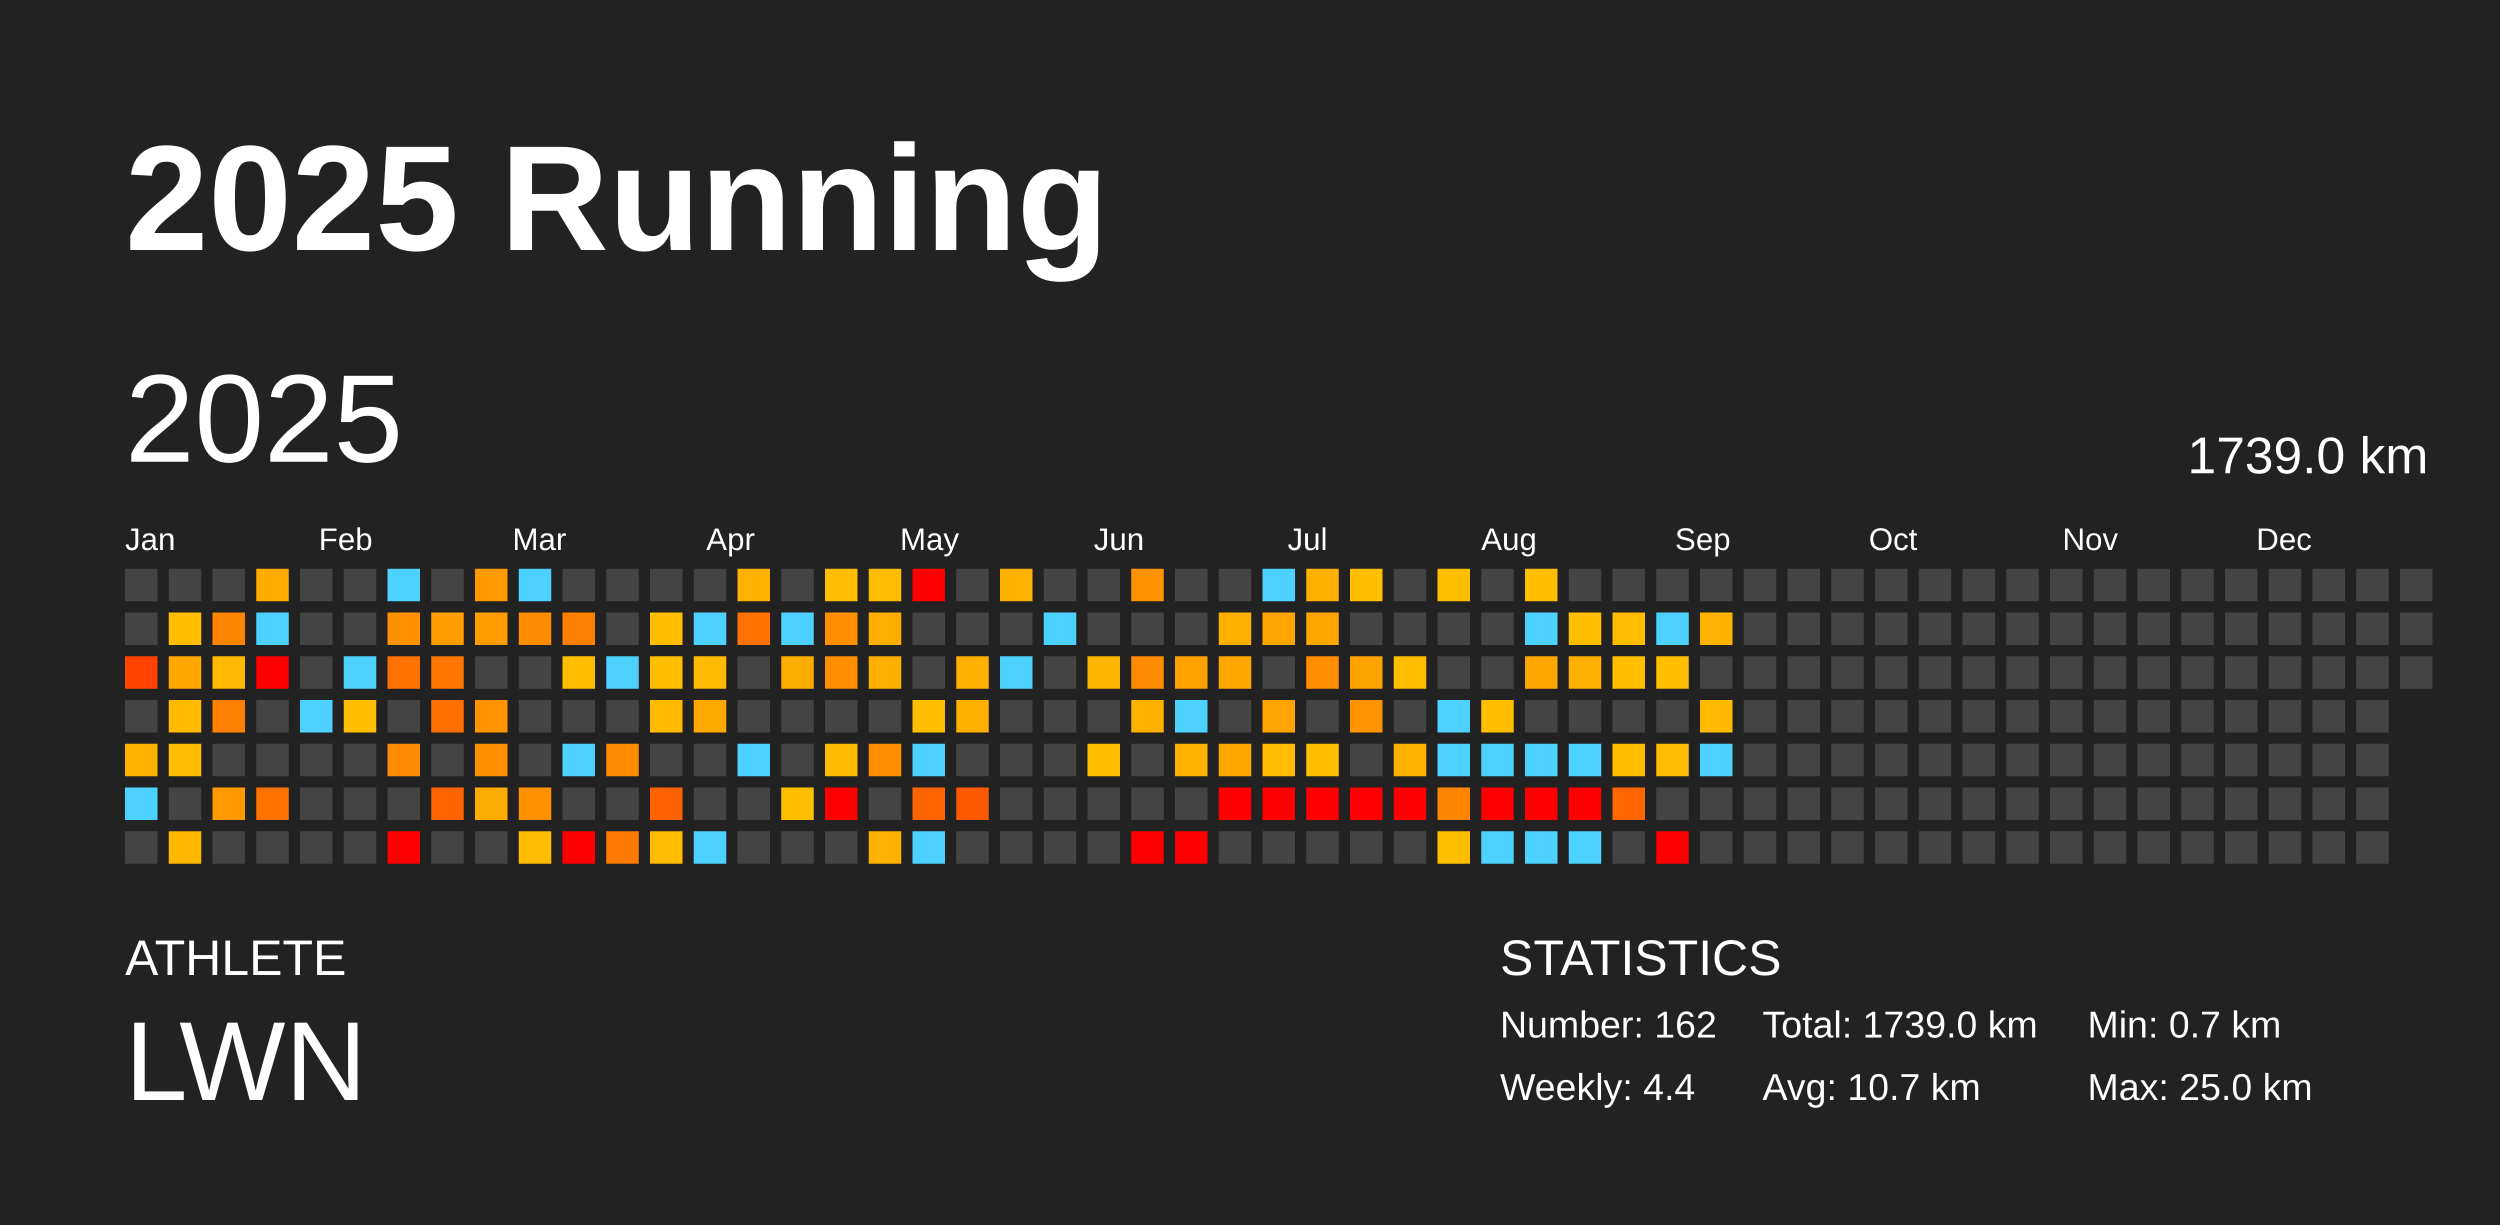
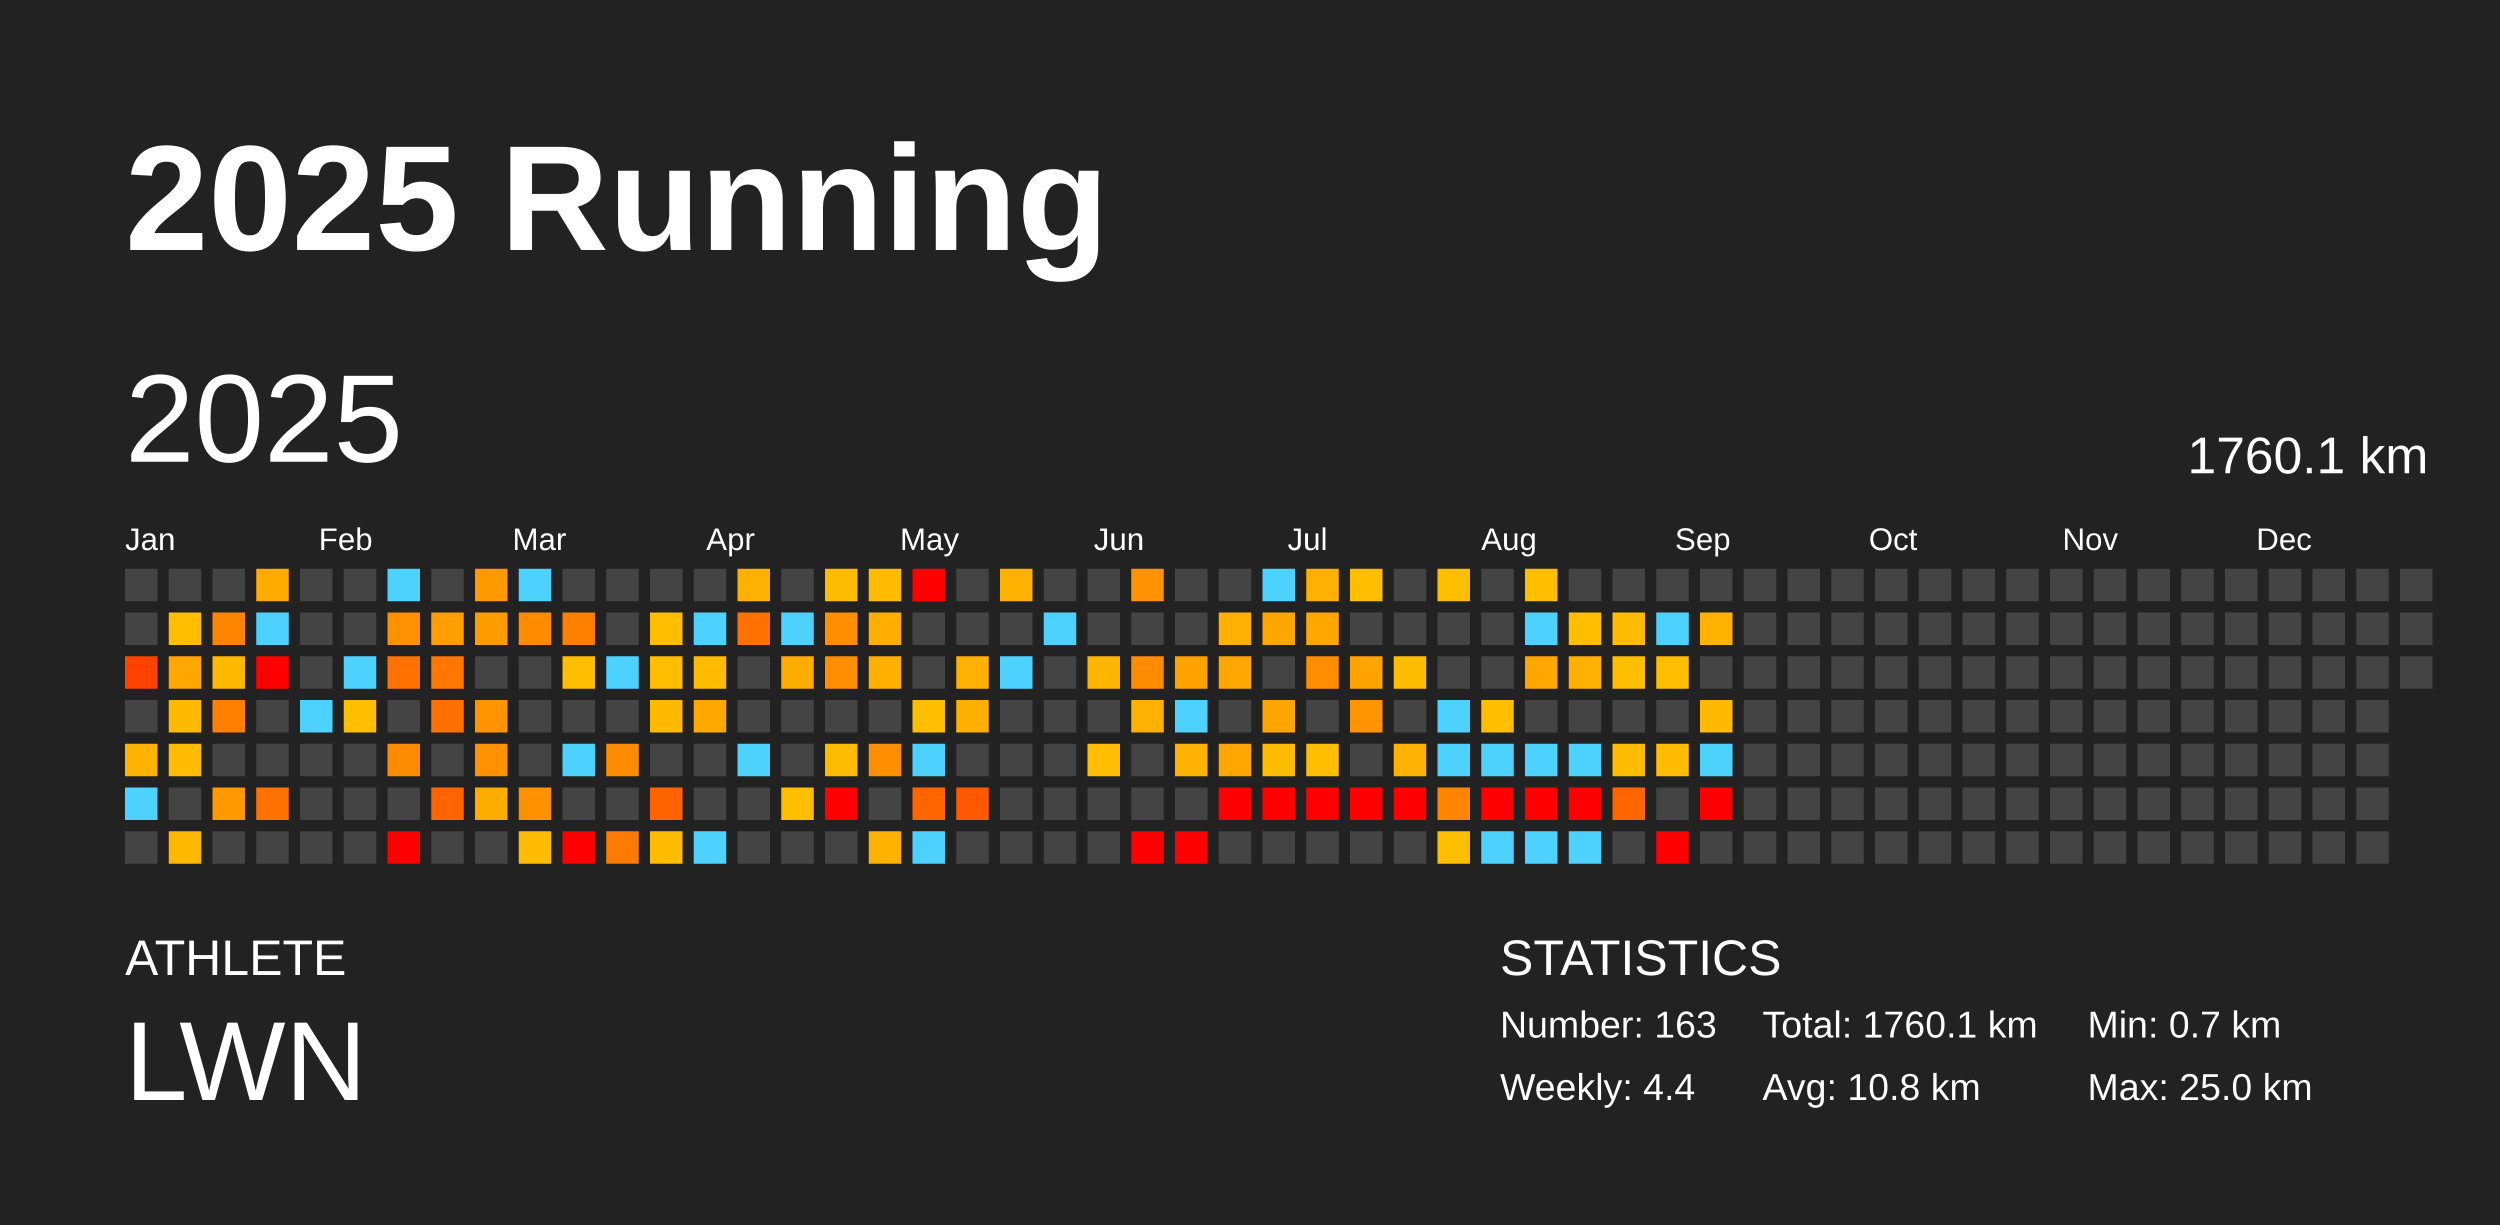
<svg xmlns="http://www.w3.org/2000/svg" baseProfile="full" height="98mm" version="1.1" viewBox="0,0,200,98" width="200mm">
  <defs />
  <rect fill="#222222" height="98" width="200" x="0" y="0" />
  <text fill="#FFFFFF" style="font-size:12px; font-family:Arial; font-weight:bold;" x="10" y="20">2025 Running</text>
  <text fill="#FFFFFF" style="font-size:4px; font-family:Arial" x="10" y="78">ATHLETE</text>
  <text fill="#FFFFFF" style="font-size:9px; font-family:Arial" x="10" y="88">LWN</text>
  <text fill="#FFFFFF" style="font-size:4px; font-family:Arial" x="120" y="78">STATISTICS</text>
-   <text fill="#FFFFFF" style="font-size:3px; font-family:Arial" x="120" y="83">Number: 162</text>
+   <text fill="#FFFFFF" style="font-size:3px; font-family:Arial" x="120" y="83">Number: 163</text>
  <text fill="#FFFFFF" style="font-size:3px; font-family:Arial" x="120" y="88">Weekly: 4.4</text>
-   <text fill="#FFFFFF" style="font-size:3px; font-family:Arial" x="141" y="83">Total: 1739.0 km</text>
-   <text fill="#FFFFFF" style="font-size:3px; font-family:Arial" x="141" y="88">Avg: 10.7 km</text>
+   <text fill="#FFFFFF" style="font-size:3px; font-family:Arial" x="141" y="83">Total: 1760.1 km</text>
+   <text fill="#FFFFFF" style="font-size:3px; font-family:Arial" x="141" y="88">Avg: 10.8 km</text>
  <text fill="#FFFFFF" style="font-size:3px; font-family:Arial" x="167" y="83">Min: 0.7 km</text>
  <text fill="#FFFFFF" style="font-size:3px; font-family:Arial" x="167" y="88">Max: 25.0 km</text>
  <text dominant-baseline="hanging" fill="#FFFFFF" style="font-size:10.0px; font-family:Arial;" x="10" y="30">2025</text>
-   <text dominant-baseline="hanging" fill="#FFFFFF" style="font-size:4.125px; font-family:Arial;" x="175" y="35">1739.0 km</text>
+   <text dominant-baseline="hanging" fill="#FFFFFF" style="font-size:4.125px; font-family:Arial;" x="175" y="35">1760.1 km</text>
  <text fill="#FFFFFF" style="font-size:2.5px; font-family:Arial" x="10.0" y="44">Jan</text>
  <text fill="#FFFFFF" style="font-size:2.5px; font-family:Arial" x="25.5" y="44">Feb</text>
  <text fill="#FFFFFF" style="font-size:2.5px; font-family:Arial" x="41.0" y="44">Mar</text>
  <text fill="#FFFFFF" style="font-size:2.5px; font-family:Arial" x="56.5" y="44">Apr</text>
  <text fill="#FFFFFF" style="font-size:2.5px; font-family:Arial" x="72.0" y="44">May</text>
  <text fill="#FFFFFF" style="font-size:2.5px; font-family:Arial" x="87.5" y="44">Jun</text>
  <text fill="#FFFFFF" style="font-size:2.5px; font-family:Arial" x="103.0" y="44">Jul</text>
  <text fill="#FFFFFF" style="font-size:2.5px; font-family:Arial" x="118.5" y="44">Aug</text>
  <text fill="#FFFFFF" style="font-size:2.5px; font-family:Arial" x="134.0" y="44">Sep</text>
  <text fill="#FFFFFF" style="font-size:2.5px; font-family:Arial" x="149.5" y="44">Oct</text>
  <text fill="#FFFFFF" style="font-size:2.5px; font-family:Arial" x="165.0" y="44">Nov</text>
  <text fill="#FFFFFF" style="font-size:2.5px; font-family:Arial" x="180.5" y="44">Dec</text>
  <rect fill="#444444" height="2.6" width="2.6" x="10.0" y="45.5" />
  <rect fill="#444444" height="2.6" width="2.6" x="10.0" y="49.0" />
  <rect fill="#ff4200" height="2.6" width="2.6" x="10.0" y="52.5" />
  <rect fill="#444444" height="2.6" width="2.6" x="10.0" y="56.0" />
  <rect fill="#ffb300" height="2.6" width="2.6" x="10.0" y="59.5" />
  <rect fill="#4dd2ff" height="2.6" width="2.6" x="10.0" y="63.0" />
  <rect fill="#444444" height="2.6" width="2.6" x="10.0" y="66.5" />
  <rect fill="#444444" height="2.6" width="2.6" x="13.5" y="45.5" />
  <rect fill="#ffbf00" height="2.6" width="2.6" x="13.5" y="49.0" />
  <rect fill="#ffa600" height="2.6" width="2.6" x="13.5" y="52.5" />
  <rect fill="#ffba00" height="2.6" width="2.6" x="13.5" y="56.0" />
  <rect fill="#ffbc00" height="2.6" width="2.6" x="13.5" y="59.5" />
  <rect fill="#444444" height="2.6" width="2.6" x="13.5" y="63.0" />
  <rect fill="#ffb800" height="2.6" width="2.6" x="13.5" y="66.5" />
  <rect fill="#444444" height="2.6" width="2.6" x="17.0" y="45.5" />
  <rect fill="#ff8500" height="2.6" width="2.6" x="17.0" y="49.0" />
  <rect fill="#ffb900" height="2.6" width="2.6" x="17.0" y="52.5" />
  <rect fill="#ff7f00" height="2.6" width="2.6" x="17.0" y="56.0" />
  <rect fill="#444444" height="2.6" width="2.6" x="17.0" y="59.5" />
  <rect fill="#ff9900" height="2.6" width="2.6" x="17.0" y="63.0" />
  <rect fill="#444444" height="2.6" width="2.6" x="17.0" y="66.5" />
  <rect fill="#ffab00" height="2.6" width="2.6" x="20.5" y="45.5" />
  <rect fill="#4dd2ff" height="2.6" width="2.6" x="20.5" y="49.0" />
  <rect fill="red" height="2.6" width="2.6" x="20.5" y="52.5" />
  <rect fill="#444444" height="2.6" width="2.6" x="20.5" y="56.0" />
  <rect fill="#444444" height="2.6" width="2.6" x="20.5" y="59.5" />
  <rect fill="#ff7200" height="2.6" width="2.6" x="20.5" y="63.0" />
  <rect fill="#444444" height="2.6" width="2.6" x="20.5" y="66.5" />
  <rect fill="#444444" height="2.6" width="2.6" x="24.0" y="45.5" />
  <rect fill="#444444" height="2.6" width="2.6" x="24.0" y="49.0" />
  <rect fill="#444444" height="2.6" width="2.6" x="24.0" y="52.5" />
  <rect fill="#4dd2ff" height="2.6" width="2.6" x="24.0" y="56.0" />
  <rect fill="#444444" height="2.6" width="2.6" x="24.0" y="59.5" />
  <rect fill="#444444" height="2.6" width="2.6" x="24.0" y="63.0" />
  <rect fill="#444444" height="2.6" width="2.6" x="24.0" y="66.5" />
  <rect fill="#444444" height="2.6" width="2.6" x="27.5" y="45.5" />
  <rect fill="#444444" height="2.6" width="2.6" x="27.5" y="49.0" />
  <rect fill="#4dd2ff" height="2.6" width="2.6" x="27.5" y="52.5" />
  <rect fill="#ffbe00" height="2.6" width="2.6" x="27.5" y="56.0" />
  <rect fill="#444444" height="2.6" width="2.6" x="27.5" y="59.5" />
  <rect fill="#444444" height="2.6" width="2.6" x="27.5" y="63.0" />
  <rect fill="#444444" height="2.6" width="2.6" x="27.5" y="66.5" />
  <rect fill="#4dd2ff" height="2.6" width="2.6" x="31.0" y="45.5" />
  <rect fill="#ff9100" height="2.6" width="2.6" x="31.0" y="49.0" />
  <rect fill="#ff7100" height="2.6" width="2.6" x="31.0" y="52.5" />
  <rect fill="#444444" height="2.6" width="2.6" x="31.0" y="56.0" />
  <rect fill="#ff8b00" height="2.6" width="2.6" x="31.0" y="59.5" />
  <rect fill="#444444" height="2.6" width="2.6" x="31.0" y="63.0" />
  <rect fill="red" height="2.6" width="2.6" x="31.0" y="66.5" />
  <rect fill="#444444" height="2.6" width="2.6" x="34.5" y="45.5" />
  <rect fill="#ff9e00" height="2.6" width="2.6" x="34.5" y="49.0" />
  <rect fill="#ff7600" height="2.6" width="2.6" x="34.5" y="52.5" />
  <rect fill="#ff7000" height="2.6" width="2.6" x="34.5" y="56.0" />
  <rect fill="#444444" height="2.6" width="2.6" x="34.5" y="59.5" />
  <rect fill="#ff6400" height="2.6" width="2.6" x="34.5" y="63.0" />
  <rect fill="#444444" height="2.6" width="2.6" x="34.5" y="66.5" />
  <rect fill="#ff9900" height="2.6" width="2.6" x="38.0" y="45.5" />
  <rect fill="#ff9c00" height="2.6" width="2.6" x="38.0" y="49.0" />
  <rect fill="#444444" height="2.6" width="2.6" x="38.0" y="52.5" />
  <rect fill="#ff9400" height="2.6" width="2.6" x="38.0" y="56.0" />
  <rect fill="#ff9100" height="2.6" width="2.6" x="38.0" y="59.5" />
  <rect fill="#ffac00" height="2.6" width="2.6" x="38.0" y="63.0" />
  <rect fill="#444444" height="2.6" width="2.6" x="38.0" y="66.5" />
  <rect fill="#4dd2ff" height="2.6" width="2.6" x="41.5" y="45.5" />
  <rect fill="#ff8c00" height="2.6" width="2.6" x="41.5" y="49.0" />
  <rect fill="#444444" height="2.6" width="2.6" x="41.5" y="52.5" />
  <rect fill="#444444" height="2.6" width="2.6" x="41.5" y="56.0" />
  <rect fill="#444444" height="2.6" width="2.6" x="41.5" y="59.5" />
  <rect fill="#ff9000" height="2.6" width="2.6" x="41.5" y="63.0" />
  <rect fill="#ffbc00" height="2.6" width="2.6" x="41.5" y="66.5" />
  <rect fill="#444444" height="2.6" width="2.6" x="45.0" y="45.5" />
  <rect fill="#ff8000" height="2.6" width="2.6" x="45.0" y="49.0" />
  <rect fill="#ffbf00" height="2.6" width="2.6" x="45.0" y="52.5" />
  <rect fill="#444444" height="2.6" width="2.6" x="45.0" y="56.0" />
  <rect fill="#4dd2ff" height="2.6" width="2.6" x="45.0" y="59.5" />
  <rect fill="#444444" height="2.6" width="2.6" x="45.0" y="63.0" />
  <rect fill="red" height="2.6" width="2.6" x="45.0" y="66.5" />
  <rect fill="#444444" height="2.6" width="2.6" x="48.5" y="45.5" />
  <rect fill="#444444" height="2.6" width="2.6" x="48.5" y="49.0" />
  <rect fill="#4dd2ff" height="2.6" width="2.6" x="48.5" y="52.5" />
  <rect fill="#444444" height="2.6" width="2.6" x="48.5" y="56.0" />
  <rect fill="#ff8c00" height="2.6" width="2.6" x="48.5" y="59.5" />
  <rect fill="#444444" height="2.6" width="2.6" x="48.5" y="63.0" />
  <rect fill="#ff7a00" height="2.6" width="2.6" x="48.5" y="66.5" />
  <rect fill="#444444" height="2.6" width="2.6" x="52.0" y="45.5" />
  <rect fill="#ffbe00" height="2.6" width="2.6" x="52.0" y="49.0" />
  <rect fill="#ffbf00" height="2.6" width="2.6" x="52.0" y="52.5" />
  <rect fill="#ffba00" height="2.6" width="2.6" x="52.0" y="56.0" />
  <rect fill="#444444" height="2.6" width="2.6" x="52.0" y="59.5" />
  <rect fill="#ff6300" height="2.6" width="2.6" x="52.0" y="63.0" />
  <rect fill="#ffbc00" height="2.6" width="2.6" x="52.0" y="66.5" />
  <rect fill="#444444" height="2.6" width="2.6" x="55.5" y="45.5" />
  <rect fill="#4dd2ff" height="2.6" width="2.6" x="55.5" y="49.0" />
  <rect fill="#ffbb00" height="2.6" width="2.6" x="55.5" y="52.5" />
  <rect fill="#ffa800" height="2.6" width="2.6" x="55.5" y="56.0" />
  <rect fill="#444444" height="2.6" width="2.6" x="55.5" y="59.5" />
  <rect fill="#444444" height="2.6" width="2.6" x="55.5" y="63.0" />
  <rect fill="#4dd2ff" height="2.6" width="2.6" x="55.5" y="66.5" />
  <rect fill="#ffb100" height="2.6" width="2.6" x="59.0" y="45.5" />
  <rect fill="#ff7100" height="2.6" width="2.6" x="59.0" y="49.0" />
  <rect fill="#444444" height="2.6" width="2.6" x="59.0" y="52.5" />
  <rect fill="#444444" height="2.6" width="2.6" x="59.0" y="56.0" />
  <rect fill="#4dd2ff" height="2.6" width="2.6" x="59.0" y="59.5" />
  <rect fill="#444444" height="2.6" width="2.6" x="59.0" y="63.0" />
  <rect fill="#444444" height="2.6" width="2.6" x="59.0" y="66.5" />
  <rect fill="#444444" height="2.6" width="2.6" x="62.5" y="45.5" />
  <rect fill="#4dd2ff" height="2.6" width="2.6" x="62.5" y="49.0" />
  <rect fill="#ffac00" height="2.6" width="2.6" x="62.5" y="52.5" />
  <rect fill="#444444" height="2.6" width="2.6" x="62.5" y="56.0" />
  <rect fill="#444444" height="2.6" width="2.6" x="62.5" y="59.5" />
  <rect fill="#ffbe00" height="2.6" width="2.6" x="62.5" y="63.0" />
  <rect fill="#444444" height="2.6" width="2.6" x="62.5" y="66.5" />
  <rect fill="#ffbc00" height="2.6" width="2.6" x="66.0" y="45.5" />
  <rect fill="#ff8e00" height="2.6" width="2.6" x="66.0" y="49.0" />
  <rect fill="#ff8e00" height="2.6" width="2.6" x="66.0" y="52.5" />
  <rect fill="#444444" height="2.6" width="2.6" x="66.0" y="56.0" />
  <rect fill="#ffbb00" height="2.6" width="2.6" x="66.0" y="59.5" />
  <rect fill="red" height="2.6" width="2.6" x="66.0" y="63.0" />
  <rect fill="#444444" height="2.6" width="2.6" x="66.0" y="66.5" />
  <rect fill="#ffbc00" height="2.6" width="2.6" x="69.5" y="45.5" />
  <rect fill="#ffae00" height="2.6" width="2.6" x="69.5" y="49.0" />
  <rect fill="#ffaf00" height="2.6" width="2.6" x="69.5" y="52.5" />
  <rect fill="#444444" height="2.6" width="2.6" x="69.5" y="56.0" />
  <rect fill="#ff8f00" height="2.6" width="2.6" x="69.5" y="59.5" />
  <rect fill="#444444" height="2.6" width="2.6" x="69.5" y="63.0" />
  <rect fill="#ffb100" height="2.6" width="2.6" x="69.5" y="66.5" />
  <rect fill="red" height="2.6" width="2.6" x="73.0" y="45.5" />
  <rect fill="#444444" height="2.6" width="2.6" x="73.0" y="49.0" />
  <rect fill="#444444" height="2.6" width="2.6" x="73.0" y="52.5" />
  <rect fill="#ffbf00" height="2.6" width="2.6" x="73.0" y="56.0" />
  <rect fill="#4dd2ff" height="2.6" width="2.6" x="73.0" y="59.5" />
  <rect fill="#ff6400" height="2.6" width="2.6" x="73.0" y="63.0" />
  <rect fill="#4dd2ff" height="2.6" width="2.6" x="73.0" y="66.5" />
  <rect fill="#444444" height="2.6" width="2.6" x="76.5" y="45.5" />
  <rect fill="#444444" height="2.6" width="2.6" x="76.5" y="49.0" />
  <rect fill="#ffb000" height="2.6" width="2.6" x="76.5" y="52.5" />
  <rect fill="#ffaf00" height="2.6" width="2.6" x="76.5" y="56.0" />
  <rect fill="#444444" height="2.6" width="2.6" x="76.5" y="59.5" />
  <rect fill="#ff5900" height="2.6" width="2.6" x="76.5" y="63.0" />
  <rect fill="#444444" height="2.6" width="2.6" x="76.5" y="66.5" />
  <rect fill="#ffb100" height="2.6" width="2.6" x="80.0" y="45.5" />
  <rect fill="#444444" height="2.6" width="2.6" x="80.0" y="49.0" />
  <rect fill="#4dd2ff" height="2.6" width="2.6" x="80.0" y="52.5" />
  <rect fill="#444444" height="2.6" width="2.6" x="80.0" y="56.0" />
  <rect fill="#444444" height="2.6" width="2.6" x="80.0" y="59.5" />
  <rect fill="#444444" height="2.6" width="2.6" x="80.0" y="63.0" />
  <rect fill="#444444" height="2.6" width="2.6" x="80.0" y="66.5" />
  <rect fill="#444444" height="2.6" width="2.6" x="83.5" y="45.5" />
  <rect fill="#4dd2ff" height="2.6" width="2.6" x="83.5" y="49.0" />
  <rect fill="#444444" height="2.6" width="2.6" x="83.5" y="52.5" />
  <rect fill="#444444" height="2.6" width="2.6" x="83.5" y="56.0" />
  <rect fill="#444444" height="2.6" width="2.6" x="83.5" y="59.5" />
  <rect fill="#444444" height="2.6" width="2.6" x="83.5" y="63.0" />
  <rect fill="#444444" height="2.6" width="2.6" x="83.5" y="66.5" />
  <rect fill="#444444" height="2.6" width="2.6" x="87.0" y="45.5" />
  <rect fill="#444444" height="2.6" width="2.6" x="87.0" y="49.0" />
  <rect fill="#ffb600" height="2.6" width="2.6" x="87.0" y="52.5" />
  <rect fill="#444444" height="2.6" width="2.6" x="87.0" y="56.0" />
  <rect fill="#ffbf00" height="2.6" width="2.6" x="87.0" y="59.5" />
  <rect fill="#444444" height="2.6" width="2.6" x="87.0" y="63.0" />
  <rect fill="#444444" height="2.6" width="2.6" x="87.0" y="66.5" />
  <rect fill="#ff9200" height="2.6" width="2.6" x="90.5" y="45.5" />
  <rect fill="#444444" height="2.6" width="2.6" x="90.5" y="49.0" />
  <rect fill="#ff8b00" height="2.6" width="2.6" x="90.5" y="52.5" />
  <rect fill="#ffb100" height="2.6" width="2.6" x="90.5" y="56.0" />
  <rect fill="#444444" height="2.6" width="2.6" x="90.5" y="59.5" />
  <rect fill="#444444" height="2.6" width="2.6" x="90.5" y="63.0" />
  <rect fill="red" height="2.6" width="2.6" x="90.5" y="66.5" />
  <rect fill="#444444" height="2.6" width="2.6" x="94.0" y="45.5" />
  <rect fill="#444444" height="2.6" width="2.6" x="94.0" y="49.0" />
  <rect fill="#ffa200" height="2.6" width="2.6" x="94.0" y="52.5" />
  <rect fill="#4dd2ff" height="2.6" width="2.6" x="94.0" y="56.0" />
  <rect fill="#ffb200" height="2.6" width="2.6" x="94.0" y="59.5" />
  <rect fill="#444444" height="2.6" width="2.6" x="94.0" y="63.0" />
  <rect fill="red" height="2.6" width="2.6" x="94.0" y="66.5" />
  <rect fill="#444444" height="2.6" width="2.6" x="97.5" y="45.5" />
  <rect fill="#ffb000" height="2.6" width="2.6" x="97.5" y="49.0" />
  <rect fill="#ffa600" height="2.6" width="2.6" x="97.5" y="52.5" />
  <rect fill="#444444" height="2.6" width="2.6" x="97.5" y="56.0" />
  <rect fill="#ffa600" height="2.6" width="2.6" x="97.5" y="59.5" />
  <rect fill="red" height="2.6" width="2.6" x="97.5" y="63.0" />
  <rect fill="#444444" height="2.6" width="2.6" x="97.5" y="66.5" />
  <rect fill="#4dd2ff" height="2.6" width="2.6" x="101.0" y="45.5" />
  <rect fill="#ffa600" height="2.6" width="2.6" x="101.0" y="49.0" />
  <rect fill="#444444" height="2.6" width="2.6" x="101.0" y="52.5" />
  <rect fill="#ffa400" height="2.6" width="2.6" x="101.0" y="56.0" />
  <rect fill="#ffbc00" height="2.6" width="2.6" x="101.0" y="59.5" />
  <rect fill="red" height="2.6" width="2.6" x="101.0" y="63.0" />
  <rect fill="#444444" height="2.6" width="2.6" x="101.0" y="66.5" />
  <rect fill="#ffb000" height="2.6" width="2.6" x="104.5" y="45.5" />
  <rect fill="#ffa600" height="2.6" width="2.6" x="104.5" y="49.0" />
  <rect fill="#ff8d00" height="2.6" width="2.6" x="104.5" y="52.5" />
  <rect fill="#444444" height="2.6" width="2.6" x="104.5" y="56.0" />
  <rect fill="#ffbf00" height="2.6" width="2.6" x="104.5" y="59.5" />
  <rect fill="red" height="2.6" width="2.6" x="104.5" y="63.0" />
  <rect fill="#444444" height="2.6" width="2.6" x="104.5" y="66.5" />
  <rect fill="#ffbe00" height="2.6" width="2.6" x="108.0" y="45.5" />
  <rect fill="#444444" height="2.6" width="2.6" x="108.0" y="49.0" />
  <rect fill="#ffa300" height="2.6" width="2.6" x="108.0" y="52.5" />
  <rect fill="#ff9400" height="2.6" width="2.6" x="108.0" y="56.0" />
  <rect fill="#444444" height="2.6" width="2.6" x="108.0" y="59.5" />
  <rect fill="red" height="2.6" width="2.6" x="108.0" y="63.0" />
  <rect fill="#444444" height="2.6" width="2.6" x="108.0" y="66.5" />
  <rect fill="#444444" height="2.6" width="2.6" x="111.5" y="45.5" />
  <rect fill="#444444" height="2.6" width="2.6" x="111.5" y="49.0" />
  <rect fill="#ffbd00" height="2.6" width="2.6" x="111.5" y="52.5" />
  <rect fill="#444444" height="2.6" width="2.6" x="111.5" y="56.0" />
  <rect fill="#ffb300" height="2.6" width="2.6" x="111.5" y="59.5" />
  <rect fill="red" height="2.6" width="2.6" x="111.5" y="63.0" />
  <rect fill="#444444" height="2.6" width="2.6" x="111.5" y="66.5" />
  <rect fill="#ffbf00" height="2.6" width="2.6" x="115.0" y="45.5" />
  <rect fill="#444444" height="2.6" width="2.6" x="115.0" y="49.0" />
  <rect fill="#444444" height="2.6" width="2.6" x="115.0" y="52.5" />
  <rect fill="#4dd2ff" height="2.6" width="2.6" x="115.0" y="56.0" />
  <rect fill="#4dd2ff" height="2.6" width="2.6" x="115.0" y="59.5" />
  <rect fill="#ff8400" height="2.6" width="2.6" x="115.0" y="63.0" />
  <rect fill="#ffbf00" height="2.6" width="2.6" x="115.0" y="66.5" />
  <rect fill="#444444" height="2.6" width="2.6" x="118.5" y="45.5" />
  <rect fill="#444444" height="2.6" width="2.6" x="118.5" y="49.0" />
  <rect fill="#444444" height="2.6" width="2.6" x="118.5" y="52.5" />
  <rect fill="#ffbe00" height="2.6" width="2.6" x="118.5" y="56.0" />
  <rect fill="#4dd2ff" height="2.6" width="2.6" x="118.5" y="59.5" />
  <rect fill="red" height="2.6" width="2.6" x="118.5" y="63.0" />
  <rect fill="#4dd2ff" height="2.6" width="2.6" x="118.5" y="66.5" />
  <rect fill="#ffbe00" height="2.6" width="2.6" x="122.0" y="45.5" />
  <rect fill="#4dd2ff" height="2.6" width="2.6" x="122.0" y="49.0" />
  <rect fill="#ffa600" height="2.6" width="2.6" x="122.0" y="52.5" />
  <rect fill="#444444" height="2.6" width="2.6" x="122.0" y="56.0" />
  <rect fill="#4dd2ff" height="2.6" width="2.6" x="122.0" y="59.5" />
  <rect fill="red" height="2.6" width="2.6" x="122.0" y="63.0" />
  <rect fill="#4dd2ff" height="2.6" width="2.6" x="122.0" y="66.5" />
  <rect fill="#444444" height="2.6" width="2.6" x="125.5" y="45.5" />
  <rect fill="#ffbf00" height="2.6" width="2.6" x="125.5" y="49.0" />
  <rect fill="#ffb000" height="2.6" width="2.6" x="125.5" y="52.5" />
  <rect fill="#444444" height="2.6" width="2.6" x="125.5" y="56.0" />
  <rect fill="#4dd2ff" height="2.6" width="2.6" x="125.5" y="59.5" />
  <rect fill="red" height="2.6" width="2.6" x="125.5" y="63.0" />
  <rect fill="#4dd2ff" height="2.6" width="2.6" x="125.5" y="66.5" />
  <rect fill="#444444" height="2.6" width="2.6" x="129.0" y="45.5" />
  <rect fill="#ffbc00" height="2.6" width="2.6" x="129.0" y="49.0" />
  <rect fill="#ffbe00" height="2.6" width="2.6" x="129.0" y="52.5" />
  <rect fill="#444444" height="2.6" width="2.6" x="129.0" y="56.0" />
  <rect fill="#ffbd00" height="2.6" width="2.6" x="129.0" y="59.5" />
  <rect fill="#ff6600" height="2.6" width="2.6" x="129.0" y="63.0" />
  <rect fill="#444444" height="2.6" width="2.6" x="129.0" y="66.5" />
  <rect fill="#444444" height="2.6" width="2.6" x="132.5" y="45.5" />
  <rect fill="#4dd2ff" height="2.6" width="2.6" x="132.5" y="49.0" />
  <rect fill="#ffbe00" height="2.6" width="2.6" x="132.5" y="52.5" />
  <rect fill="#444444" height="2.6" width="2.6" x="132.5" y="56.0" />
  <rect fill="#ffbc00" height="2.6" width="2.6" x="132.5" y="59.5" />
  <rect fill="#444444" height="2.6" width="2.6" x="132.5" y="63.0" />
  <rect fill="red" height="2.6" width="2.6" x="132.5" y="66.5" />
  <rect fill="#444444" height="2.6" width="2.6" x="136.0" y="45.5" />
  <rect fill="#ffb200" height="2.6" width="2.6" x="136.0" y="49.0" />
  <rect fill="#444444" height="2.6" width="2.6" x="136.0" y="52.5" />
  <rect fill="#ffb900" height="2.6" width="2.6" x="136.0" y="56.0" />
  <rect fill="#4dd2ff" height="2.6" width="2.6" x="136.0" y="59.5" />
-   <rect fill="#444444" height="2.6" width="2.6" x="136.0" y="63.0" />
+   <rect fill="red" height="2.6" width="2.6" x="136.0" y="63.0" />
  <rect fill="#444444" height="2.6" width="2.6" x="136.0" y="66.5" />
  <rect fill="#444444" height="2.6" width="2.6" x="139.5" y="45.5" />
  <rect fill="#444444" height="2.6" width="2.6" x="139.5" y="49.0" />
  <rect fill="#444444" height="2.6" width="2.6" x="139.5" y="52.5" />
  <rect fill="#444444" height="2.6" width="2.6" x="139.5" y="56.0" />
  <rect fill="#444444" height="2.6" width="2.6" x="139.5" y="59.5" />
  <rect fill="#444444" height="2.6" width="2.6" x="139.5" y="63.0" />
  <rect fill="#444444" height="2.6" width="2.6" x="139.5" y="66.5" />
  <rect fill="#444444" height="2.6" width="2.6" x="143.0" y="45.5" />
  <rect fill="#444444" height="2.6" width="2.6" x="143.0" y="49.0" />
  <rect fill="#444444" height="2.6" width="2.6" x="143.0" y="52.5" />
  <rect fill="#444444" height="2.6" width="2.6" x="143.0" y="56.0" />
  <rect fill="#444444" height="2.6" width="2.6" x="143.0" y="59.5" />
  <rect fill="#444444" height="2.6" width="2.6" x="143.0" y="63.0" />
  <rect fill="#444444" height="2.6" width="2.6" x="143.0" y="66.5" />
  <rect fill="#444444" height="2.6" width="2.6" x="146.5" y="45.5" />
  <rect fill="#444444" height="2.6" width="2.6" x="146.5" y="49.0" />
  <rect fill="#444444" height="2.6" width="2.6" x="146.5" y="52.5" />
  <rect fill="#444444" height="2.6" width="2.6" x="146.5" y="56.0" />
  <rect fill="#444444" height="2.6" width="2.6" x="146.5" y="59.5" />
  <rect fill="#444444" height="2.6" width="2.6" x="146.5" y="63.0" />
  <rect fill="#444444" height="2.6" width="2.6" x="146.5" y="66.5" />
  <rect fill="#444444" height="2.6" width="2.6" x="150.0" y="45.5" />
  <rect fill="#444444" height="2.6" width="2.6" x="150.0" y="49.0" />
  <rect fill="#444444" height="2.6" width="2.6" x="150.0" y="52.5" />
  <rect fill="#444444" height="2.6" width="2.6" x="150.0" y="56.0" />
  <rect fill="#444444" height="2.6" width="2.6" x="150.0" y="59.5" />
  <rect fill="#444444" height="2.6" width="2.6" x="150.0" y="63.0" />
  <rect fill="#444444" height="2.6" width="2.6" x="150.0" y="66.5" />
  <rect fill="#444444" height="2.6" width="2.6" x="153.5" y="45.5" />
  <rect fill="#444444" height="2.6" width="2.6" x="153.5" y="49.0" />
  <rect fill="#444444" height="2.6" width="2.6" x="153.5" y="52.5" />
  <rect fill="#444444" height="2.6" width="2.6" x="153.5" y="56.0" />
  <rect fill="#444444" height="2.6" width="2.6" x="153.5" y="59.5" />
  <rect fill="#444444" height="2.6" width="2.6" x="153.5" y="63.0" />
  <rect fill="#444444" height="2.6" width="2.6" x="153.5" y="66.5" />
  <rect fill="#444444" height="2.6" width="2.6" x="157.0" y="45.5" />
  <rect fill="#444444" height="2.6" width="2.6" x="157.0" y="49.0" />
  <rect fill="#444444" height="2.6" width="2.6" x="157.0" y="52.5" />
  <rect fill="#444444" height="2.6" width="2.6" x="157.0" y="56.0" />
  <rect fill="#444444" height="2.6" width="2.6" x="157.0" y="59.5" />
  <rect fill="#444444" height="2.6" width="2.6" x="157.0" y="63.0" />
  <rect fill="#444444" height="2.6" width="2.6" x="157.0" y="66.5" />
  <rect fill="#444444" height="2.6" width="2.6" x="160.5" y="45.5" />
  <rect fill="#444444" height="2.6" width="2.6" x="160.5" y="49.0" />
  <rect fill="#444444" height="2.6" width="2.6" x="160.5" y="52.5" />
  <rect fill="#444444" height="2.6" width="2.6" x="160.5" y="56.0" />
  <rect fill="#444444" height="2.6" width="2.6" x="160.5" y="59.5" />
  <rect fill="#444444" height="2.6" width="2.6" x="160.5" y="63.0" />
  <rect fill="#444444" height="2.6" width="2.6" x="160.5" y="66.5" />
  <rect fill="#444444" height="2.6" width="2.6" x="164.0" y="45.5" />
  <rect fill="#444444" height="2.6" width="2.6" x="164.0" y="49.0" />
  <rect fill="#444444" height="2.6" width="2.6" x="164.0" y="52.5" />
  <rect fill="#444444" height="2.6" width="2.6" x="164.0" y="56.0" />
  <rect fill="#444444" height="2.6" width="2.6" x="164.0" y="59.5" />
  <rect fill="#444444" height="2.6" width="2.6" x="164.0" y="63.0" />
  <rect fill="#444444" height="2.6" width="2.6" x="164.0" y="66.5" />
  <rect fill="#444444" height="2.6" width="2.6" x="167.5" y="45.5" />
  <rect fill="#444444" height="2.6" width="2.6" x="167.5" y="49.0" />
  <rect fill="#444444" height="2.6" width="2.6" x="167.5" y="52.5" />
  <rect fill="#444444" height="2.6" width="2.6" x="167.5" y="56.0" />
  <rect fill="#444444" height="2.6" width="2.6" x="167.5" y="59.5" />
  <rect fill="#444444" height="2.6" width="2.6" x="167.5" y="63.0" />
  <rect fill="#444444" height="2.6" width="2.6" x="167.5" y="66.5" />
  <rect fill="#444444" height="2.6" width="2.6" x="171.0" y="45.5" />
  <rect fill="#444444" height="2.6" width="2.6" x="171.0" y="49.0" />
  <rect fill="#444444" height="2.6" width="2.6" x="171.0" y="52.5" />
  <rect fill="#444444" height="2.6" width="2.6" x="171.0" y="56.0" />
  <rect fill="#444444" height="2.6" width="2.6" x="171.0" y="59.5" />
  <rect fill="#444444" height="2.6" width="2.6" x="171.0" y="63.0" />
  <rect fill="#444444" height="2.6" width="2.6" x="171.0" y="66.5" />
  <rect fill="#444444" height="2.6" width="2.6" x="174.5" y="45.5" />
  <rect fill="#444444" height="2.6" width="2.6" x="174.5" y="49.0" />
  <rect fill="#444444" height="2.6" width="2.6" x="174.5" y="52.5" />
  <rect fill="#444444" height="2.6" width="2.6" x="174.5" y="56.0" />
  <rect fill="#444444" height="2.6" width="2.6" x="174.5" y="59.5" />
  <rect fill="#444444" height="2.6" width="2.6" x="174.5" y="63.0" />
  <rect fill="#444444" height="2.6" width="2.6" x="174.5" y="66.5" />
  <rect fill="#444444" height="2.6" width="2.6" x="178.0" y="45.5" />
  <rect fill="#444444" height="2.6" width="2.6" x="178.0" y="49.0" />
  <rect fill="#444444" height="2.6" width="2.6" x="178.0" y="52.5" />
  <rect fill="#444444" height="2.6" width="2.6" x="178.0" y="56.0" />
  <rect fill="#444444" height="2.6" width="2.6" x="178.0" y="59.5" />
  <rect fill="#444444" height="2.6" width="2.6" x="178.0" y="63.0" />
  <rect fill="#444444" height="2.6" width="2.6" x="178.0" y="66.5" />
  <rect fill="#444444" height="2.6" width="2.6" x="181.5" y="45.5" />
  <rect fill="#444444" height="2.6" width="2.6" x="181.5" y="49.0" />
  <rect fill="#444444" height="2.6" width="2.6" x="181.5" y="52.5" />
  <rect fill="#444444" height="2.6" width="2.6" x="181.5" y="56.0" />
  <rect fill="#444444" height="2.6" width="2.6" x="181.5" y="59.5" />
  <rect fill="#444444" height="2.6" width="2.6" x="181.5" y="63.0" />
  <rect fill="#444444" height="2.6" width="2.6" x="181.5" y="66.5" />
  <rect fill="#444444" height="2.6" width="2.6" x="185.0" y="45.5" />
  <rect fill="#444444" height="2.6" width="2.6" x="185.0" y="49.0" />
  <rect fill="#444444" height="2.6" width="2.6" x="185.0" y="52.5" />
  <rect fill="#444444" height="2.6" width="2.6" x="185.0" y="56.0" />
  <rect fill="#444444" height="2.6" width="2.6" x="185.0" y="59.5" />
  <rect fill="#444444" height="2.6" width="2.6" x="185.0" y="63.0" />
  <rect fill="#444444" height="2.6" width="2.6" x="185.0" y="66.5" />
  <rect fill="#444444" height="2.6" width="2.6" x="188.5" y="45.5" />
  <rect fill="#444444" height="2.6" width="2.6" x="188.5" y="49.0" />
  <rect fill="#444444" height="2.6" width="2.6" x="188.5" y="52.5" />
  <rect fill="#444444" height="2.6" width="2.6" x="188.5" y="56.0" />
  <rect fill="#444444" height="2.6" width="2.6" x="188.5" y="59.5" />
  <rect fill="#444444" height="2.6" width="2.6" x="188.5" y="63.0" />
  <rect fill="#444444" height="2.6" width="2.6" x="188.5" y="66.5" />
  <rect fill="#444444" height="2.6" width="2.6" x="192.0" y="45.5" />
  <rect fill="#444444" height="2.6" width="2.6" x="192.0" y="49.0" />
  <rect fill="#444444" height="2.6" width="2.6" x="192.0" y="52.5" />
</svg>
